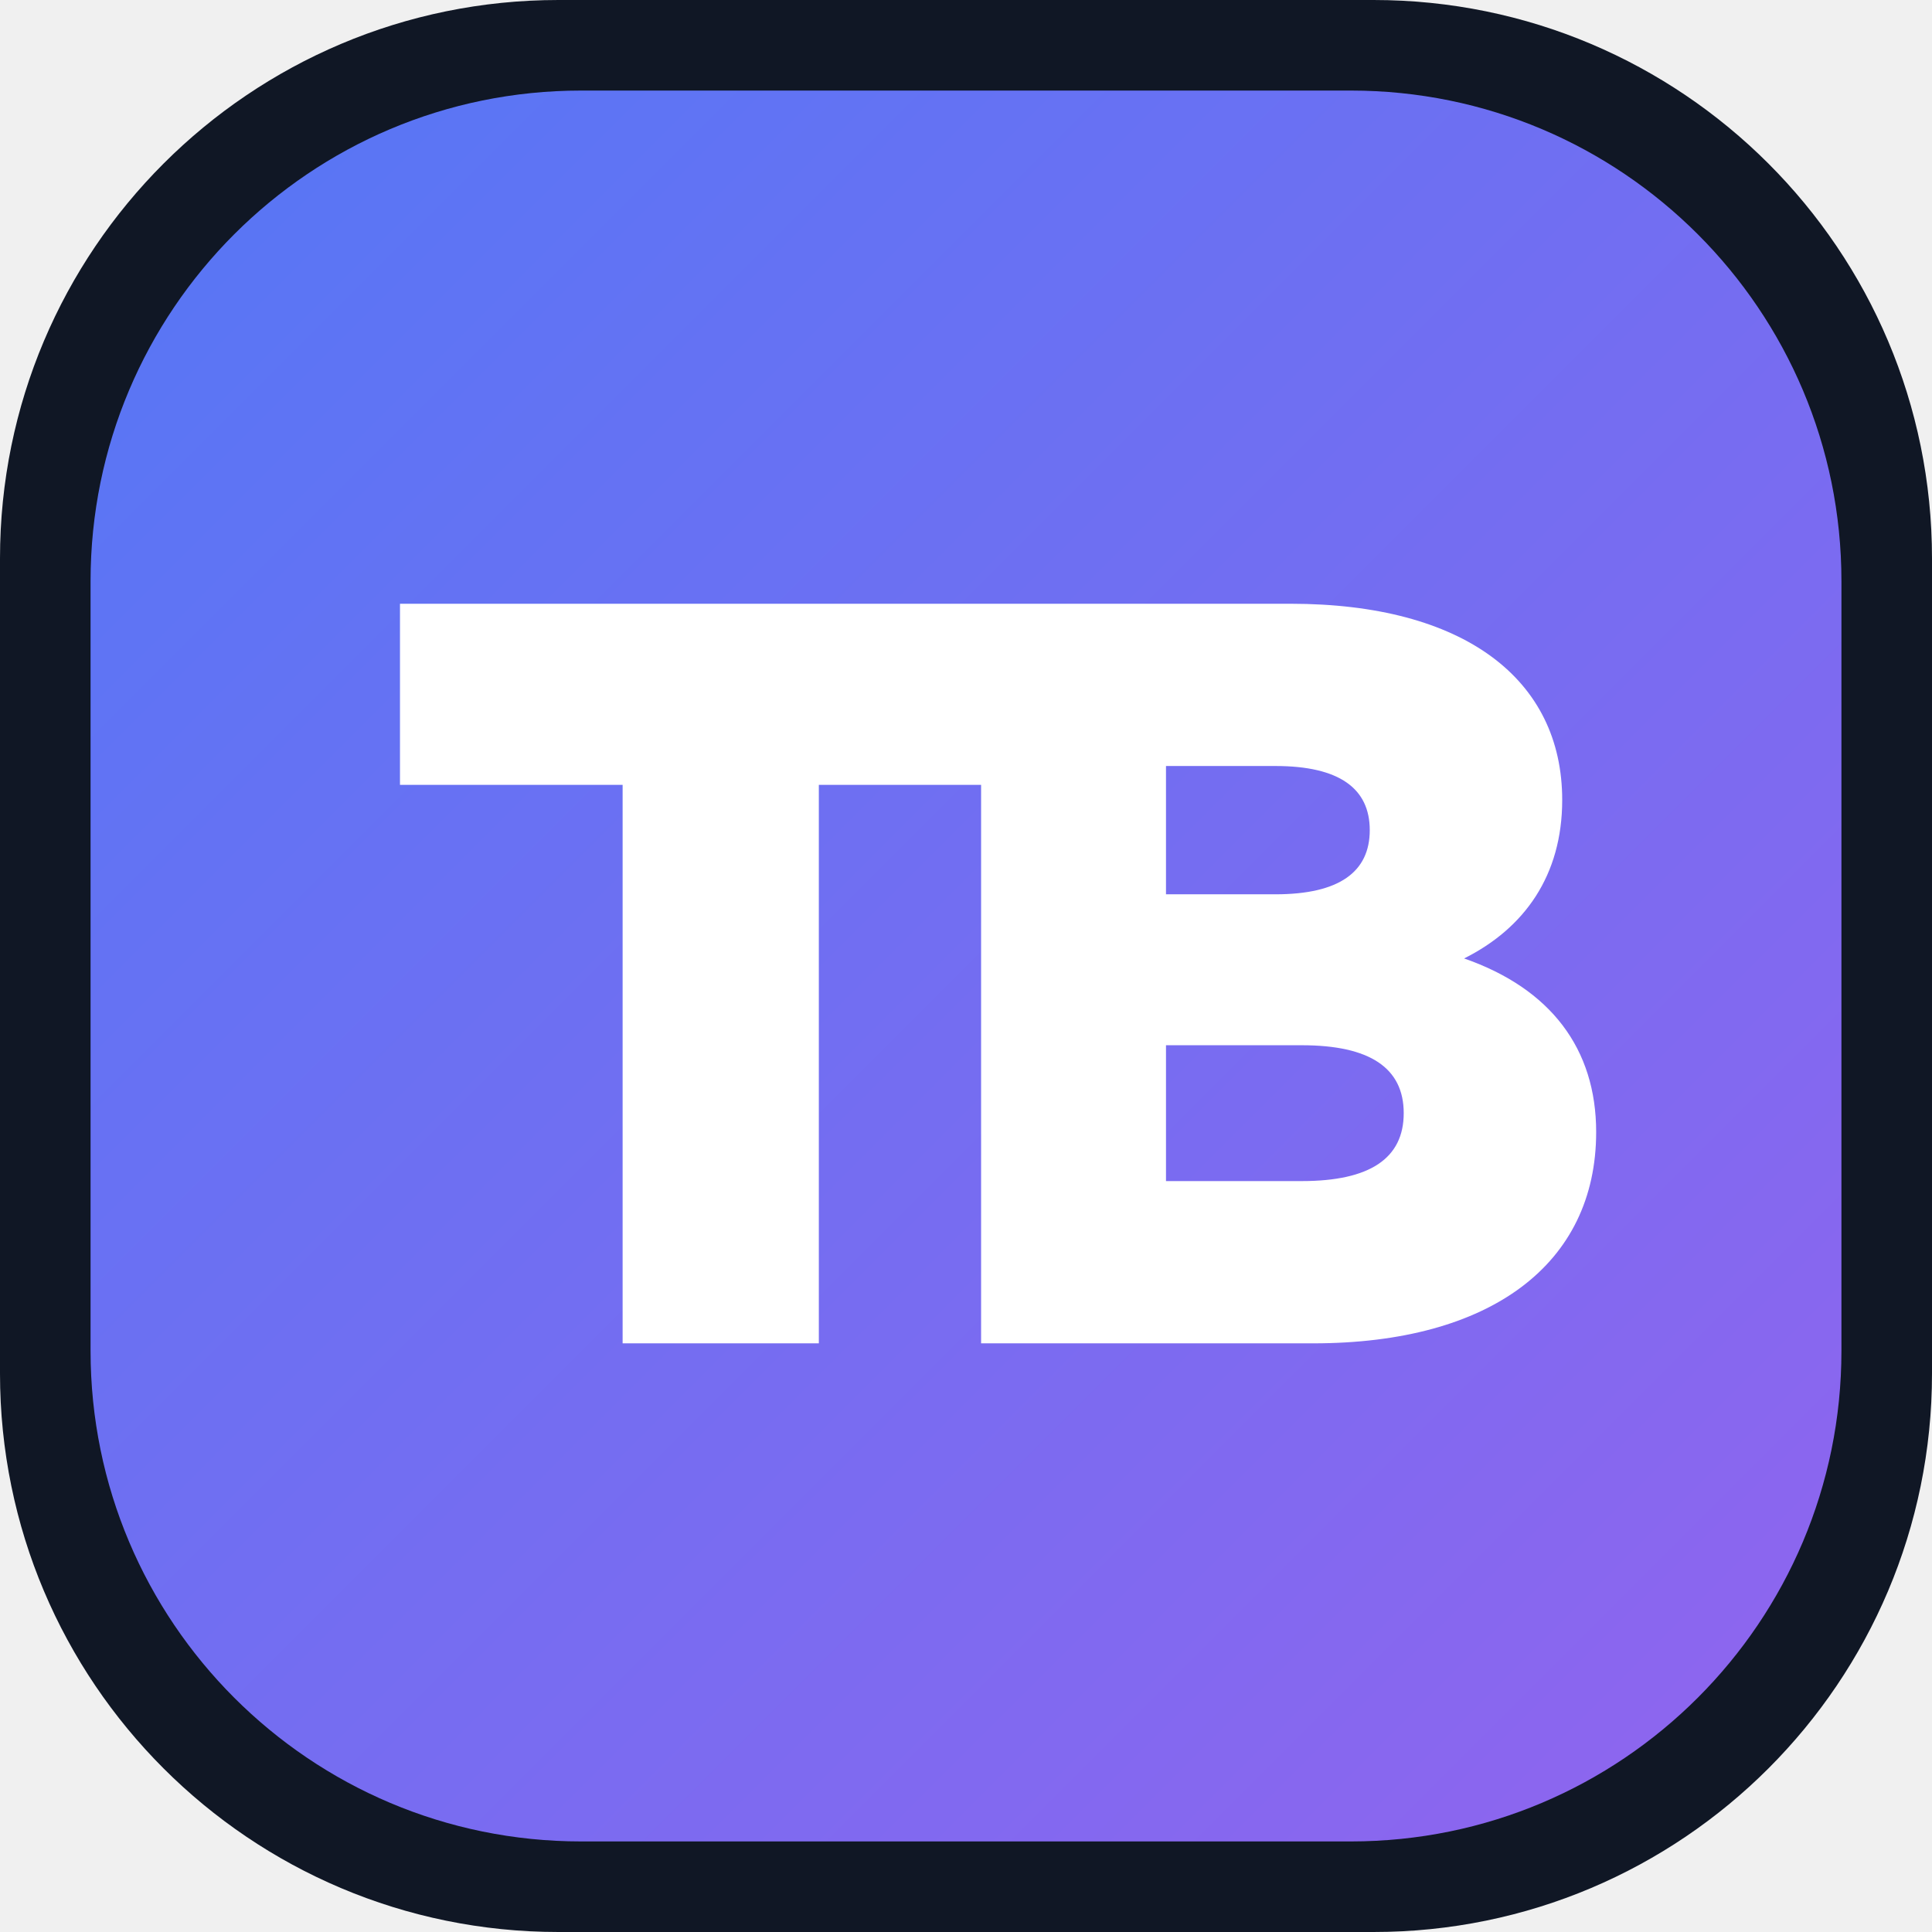
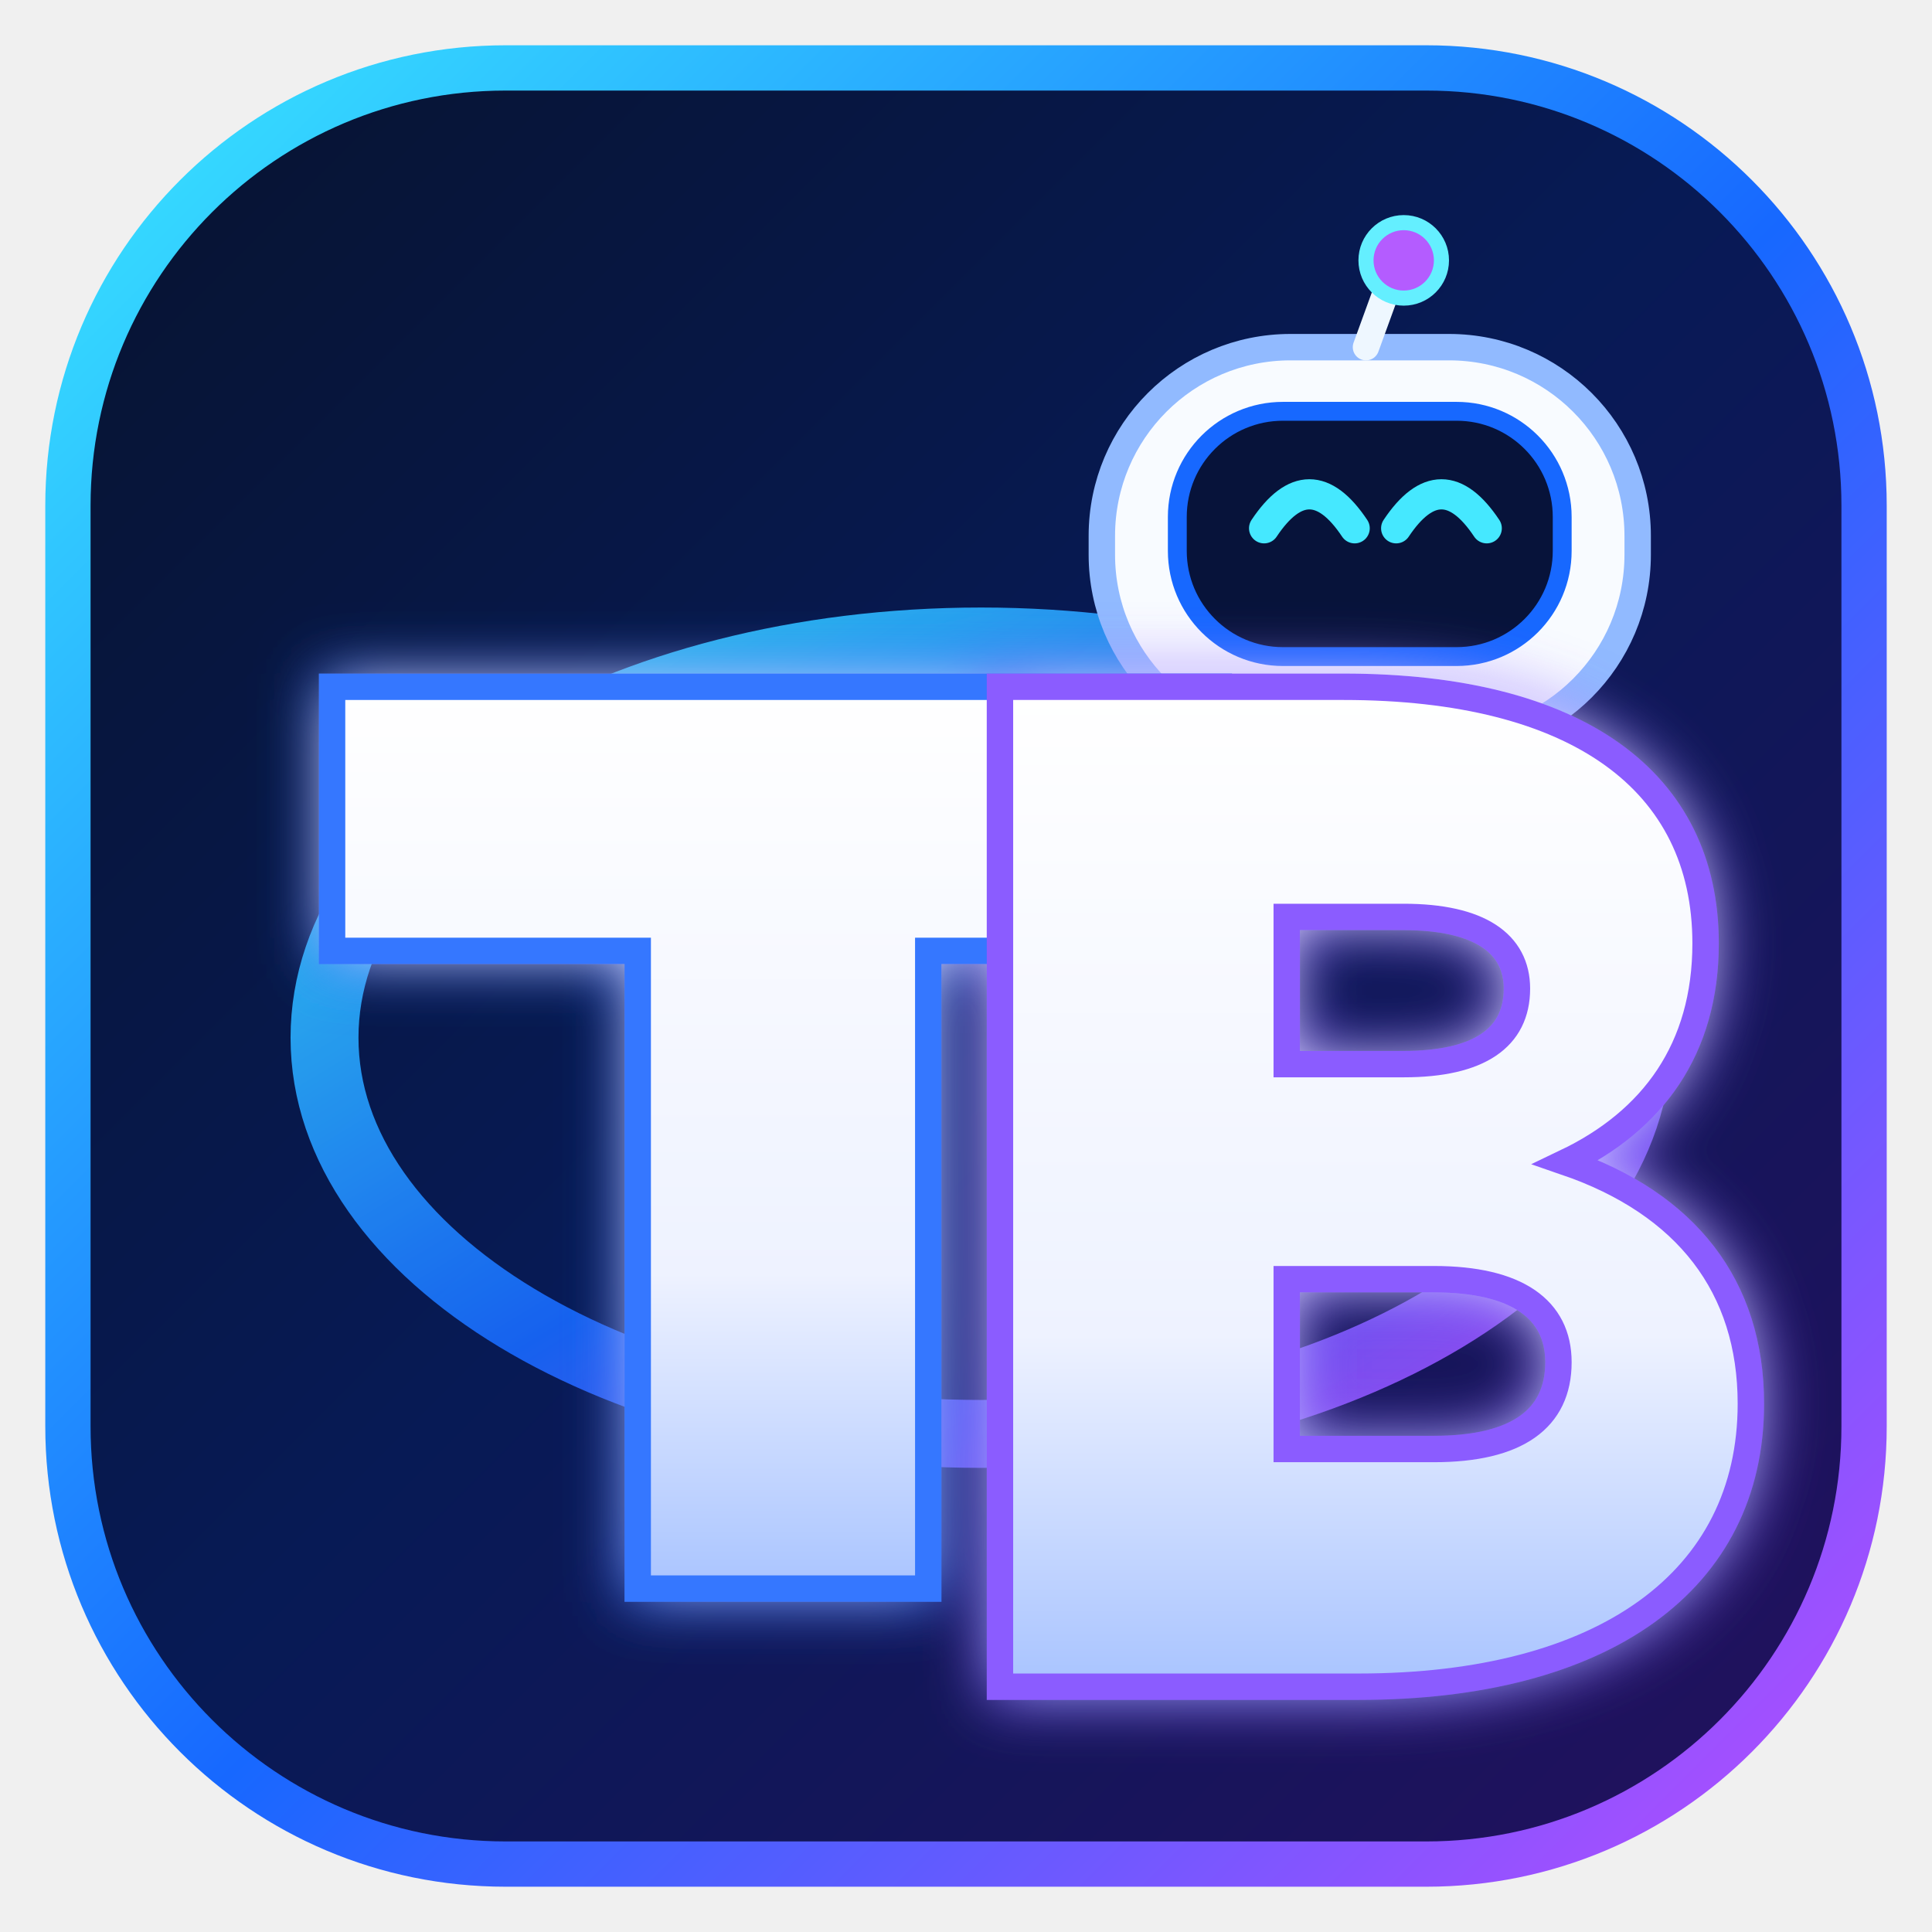
<svg xmlns="http://www.w3.org/2000/svg" viewBox="0 0 512 512">
  <defs>
-     <linearGradient id="g" x2="1" y2="1">
-       <stop stop-color="#5577f5" />
-       <stop offset="1" stop-color="#9164ee" />
+     <linearGradient id="bg" x1="0" y1="0" x2="1" y2="1">
+       <stop stop-color="#07132f" />
+       <stop offset=".48" stop-color="#071a55" />
+       <stop offset="1" stop-color="#24105f" />
    </linearGradient>
+     <linearGradient id="neon" x1="0" y1="0" x2="1" y2="1">
+       <stop stop-color="#39e7ff" />
+       <stop offset=".52" stop-color="#1768ff" />
+       <stop offset="1" stop-color="#b84cff" />
+     </linearGradient>
+     <linearGradient id="white" x1="0" y1="0" x2="0" y2="1">
+       <stop stop-color="#fff" />
+       <stop offset=".65" stop-color="#eef2ff" />
+       <stop offset="1" stop-color="#a9c4ff" />
+     </linearGradient>
+     <filter id="glow">
+       <feGaussianBlur stdDeviation="8" result="b" />
+       <feMerge>
+         <feMergeNode in="b" />
+         <feMergeNode in="SourceGraphic" />
+       </feMerge>
+     </filter>
  </defs>
-   <rect width="512" height="512" rx="148" fill="#101725" />
-   <rect x="24" y="24" width="464" height="464" rx="130" fill="url(#g)" />
-   <path fill="#fff" d="M106 160h170v48h-59v148h-52V208h-59zm192 0h44c46 0 72 20 72 52 0 20-10 34-26 42 23 8 35 24 35 46 0 35-28 56-75 56h-88V160zm11 43v34h29c17 0 25-6 25-17s-8-17-25-17zm0 74v36h36c18 0 27-6 27-18s-9-18-27-18z" />
+   <rect x="18" y="18" width="476" height="476" rx="116" fill="url(#bg)" stroke="url(#neon)" stroke-width="12" />
+   <ellipse cx="260" cy="275" rx="174" ry="105" fill="none" stroke="url(#neon)" stroke-width="18" opacity=".9" />
+   <g transform="translate(292 62)">
+     <rect x="0" y="30" width="142" height="105" rx="50" fill="#f8fbff" stroke="#91baff" stroke-width="7" />
+     <rect x="20" y="47" width="102" height="65" rx="28" fill="#07133a" stroke="#1768ff" stroke-width="5" />
+     <path d="M43 78q12-18 24 0M78 78q12-18 24 0" fill="none" stroke="#45e8ff" stroke-width="8" stroke-linecap="round" />
+     <path d="M70 30l8-22" stroke="#eef7ff" stroke-width="7" stroke-linecap="round" />
+     <circle cx="80" cy="7" r="10" fill="#b45cff" stroke="#64efff" stroke-width="4" />
+   </g>
+   <g filter="url(#glow)">
+     <path d="M88 182h235v70h-77v169h-77V252H88z" fill="url(#white)" stroke="#3477ff" stroke-width="7" />
+     <path d="M265 182h91c62 0 96 25 96 68 0 28-14 47-37 58 32 11 49 33 49 64 0 47-39 75-104 75h-95zm76 61v39h31c20 0 30-7 30-20 0-12-10-19-30-19zm0 96v45h39c22 0 33-8 33-23 0-14-11-22-33-22z" fill="url(#white)" stroke="#8b5cff" stroke-width="7" />
+   </g>
</svg>
